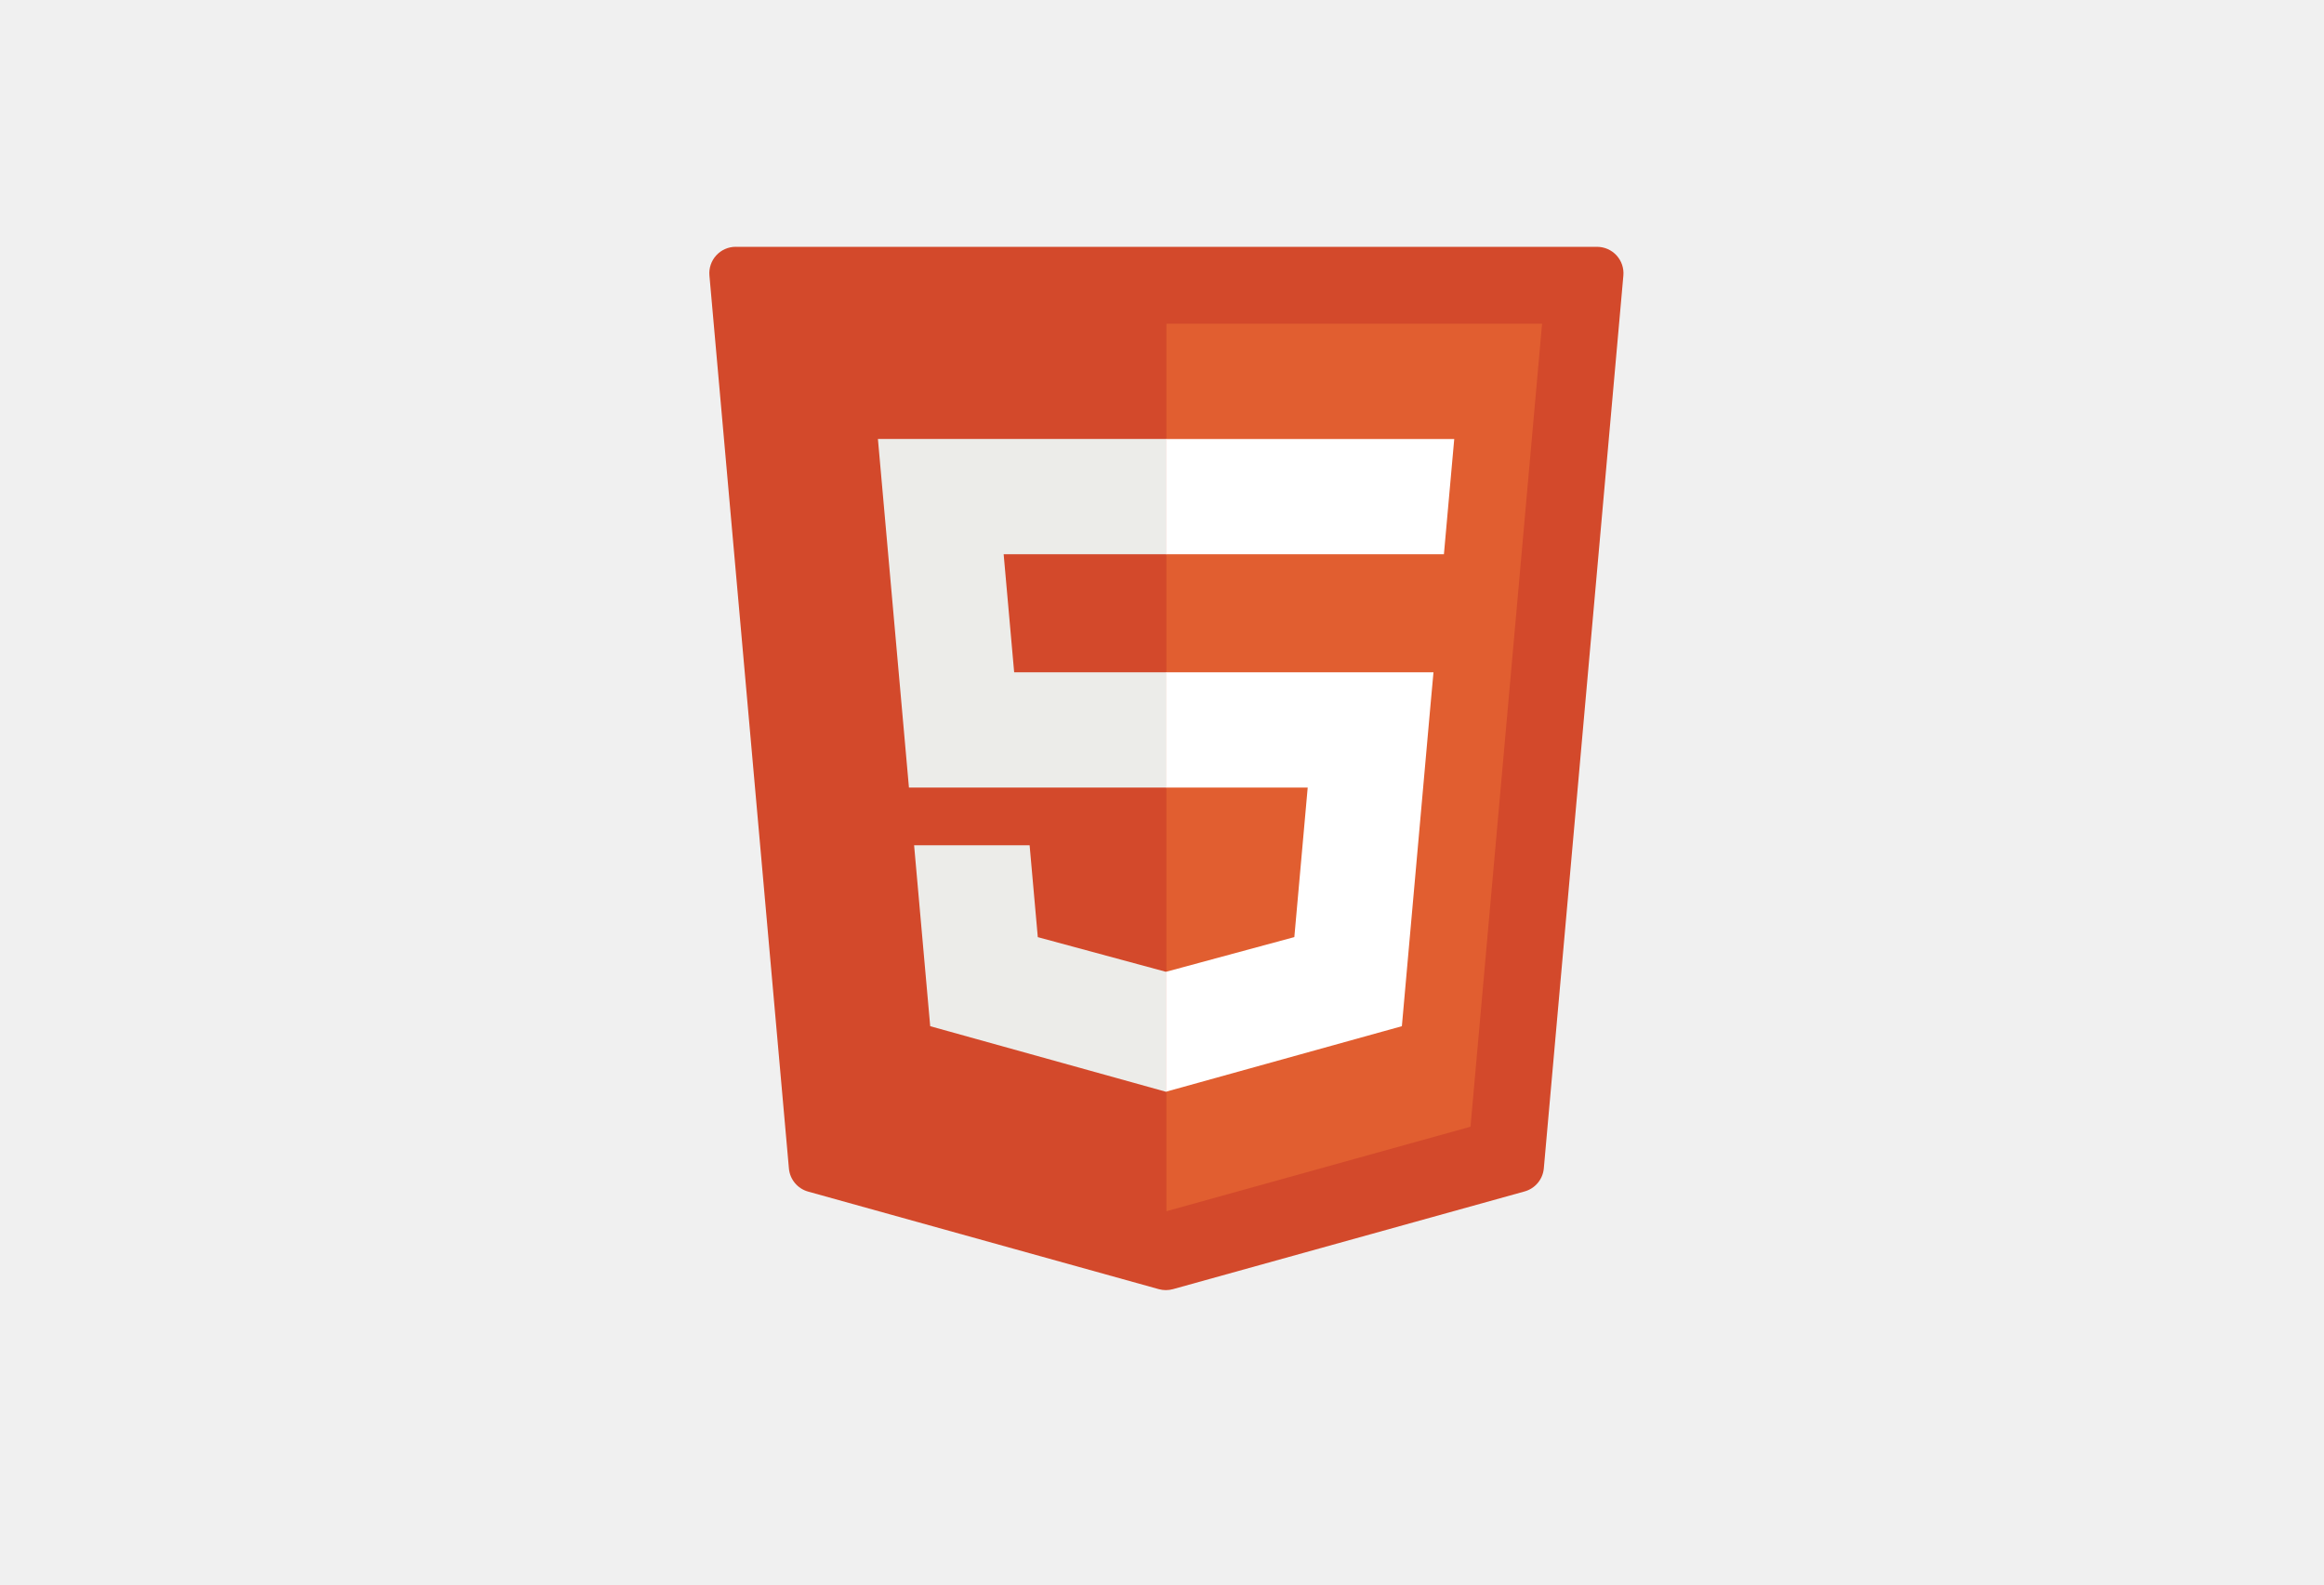
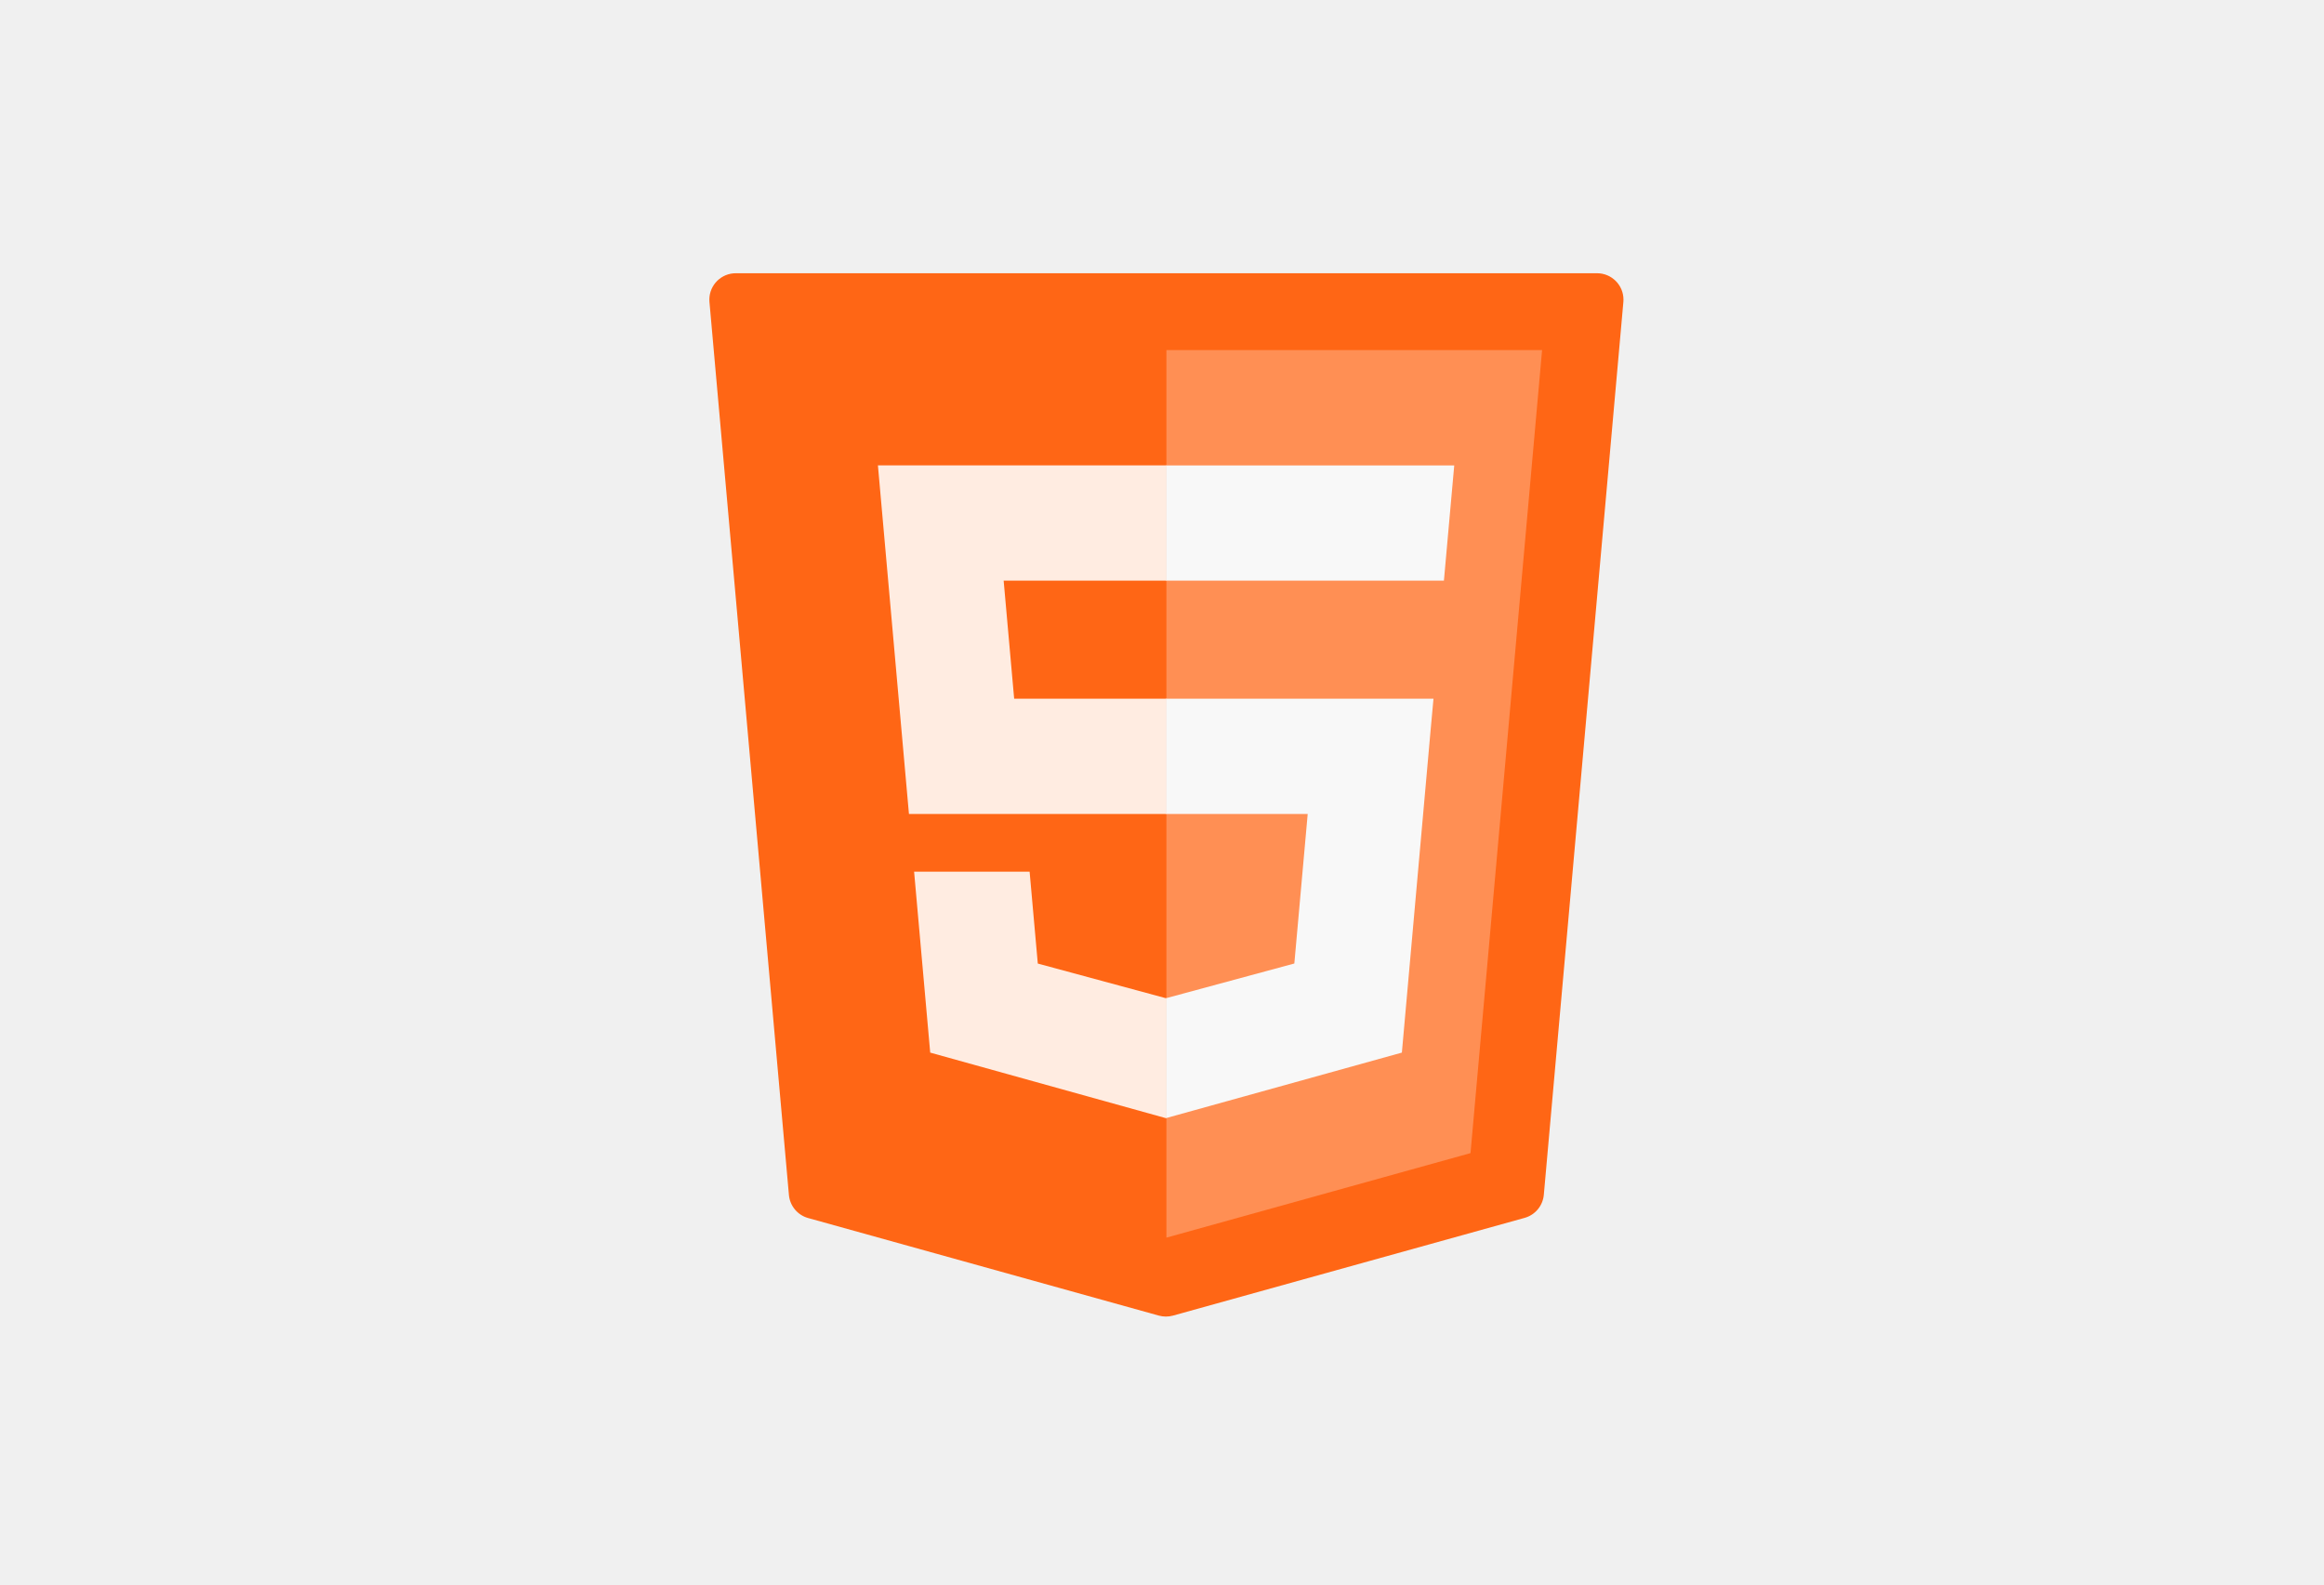
- <svg xmlns="http://www.w3.org/2000/svg" height="60" width="88">
-   <g fill="none">
-     <path d="M27.86 9.346h32.614a1 1 0 0 1 .996 1.089L58.458 44.24a1 1 0 0 1-.728.874l-13.315 3.7a1 1 0 0 1-.536 0l-13.278-3.694a1 1 0 0 1-.728-.874l-3.01-33.812a1 1 0 0 1 .997-1.089z" fill="#d3492b" />
-     <path d="M44.167 45.863l11.515-3.2 2.71-30.406H44.167z" fill="#e15e30" />
-     <path d="M38.402 25.456l-.398-4.47h6.163v-4.364H33.243l1.175 13.2h9.75v-4.366H38.4zm5.765 11.336l-.02.005-4.85-1.312-.31-3.48h-4.374l.61 6.852 8.924 2.482.02-.007z" fill="#ecece9" />
-     <path d="M44.152 25.456v4.365h5.365l-.506 5.662-4.858 1.314v4.54l8.93-2.48 1.09-12.228.107-1.172H44.15m.002-8.835v4.365h10.523l.088-.982.198-2.212.105-1.17H44.152" fill="#fff" />
+ <svg xmlns="http://www.w3.org/2000/svg" width="88px" height="60px" viewBox="0 0 88 60" version="1.1">
+   <defs />
+   <g id="Page-1" stroke="none" stroke-width="1" fill="none" fill-rule="evenodd">
+     <g id="Artboard-Copy" transform="translate(-158, -19)" fill-rule="nonzero">
+       <g id="Group-9" transform="translate(184, 28.5)">
+         <path d="M1.86,0.846 L34.474,0.846 C35.026,0.846 35.474,1.294 35.474,1.846 C35.474,1.876 35.473,1.905 35.47,1.935 L32.458,35.741 C32.421,36.155 32.131,36.504 31.73,36.615 L18.415,40.316 C18.24,40.364 18.054,40.364 17.879,40.315 L4.601,36.621 C4.2,36.51 3.91,36.161 3.873,35.747 L0.864,1.935 C0.815,1.385 1.221,0.899 1.771,0.85 C1.801,0.847 1.83,0.846 1.86,0.846 Z" id="Shape" fill="#FF6615" />
+         <polyline id="Shape" fill="#FF8F54" points="18.167 37.363 29.682 34.163 32.392 3.757 18.167 3.757 18.167 37.363" />
+         <path d="M12.402,16.956 L12.004,12.486 L18.167,12.486 L18.167,8.122 L7.243,8.122 L8.418,21.322 L18.168,21.322 L18.168,16.956 L12.4,16.956 L12.402,16.956 Z M18.167,28.292 L18.147,28.297 L13.297,26.985 L12.987,23.505 L8.613,23.505 L9.223,30.357 L18.147,32.839 L18.167,32.832 L18.167,28.292 Z" id="Shape" fill="#FFECE1" />
+         <path d="M18.152,16.956 L18.152,21.321 L23.517,21.321 L23.011,26.983 L18.153,28.297 L18.153,32.837 L27.083,30.357 L28.173,18.129 L28.28,16.957 L18.15,16.957 M18.152,8.122 L18.152,12.487 L28.675,12.487 L28.763,11.505 L28.961,9.293 L29.066,8.123 L18.152,8.123" id="Shape" fill="#F8F8F8" />
+       </g>
+     </g>
  </g>
</svg>
